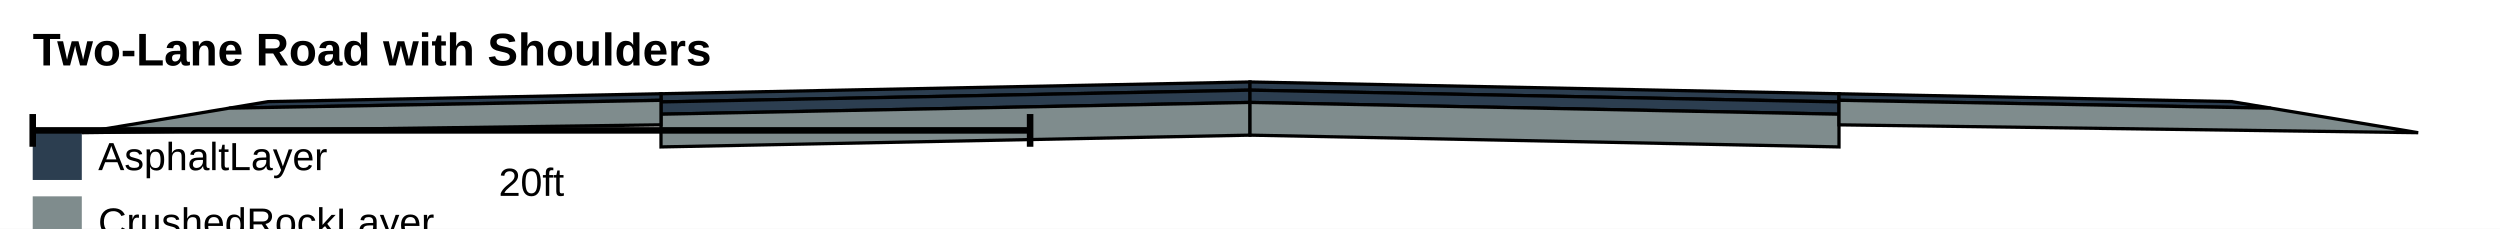
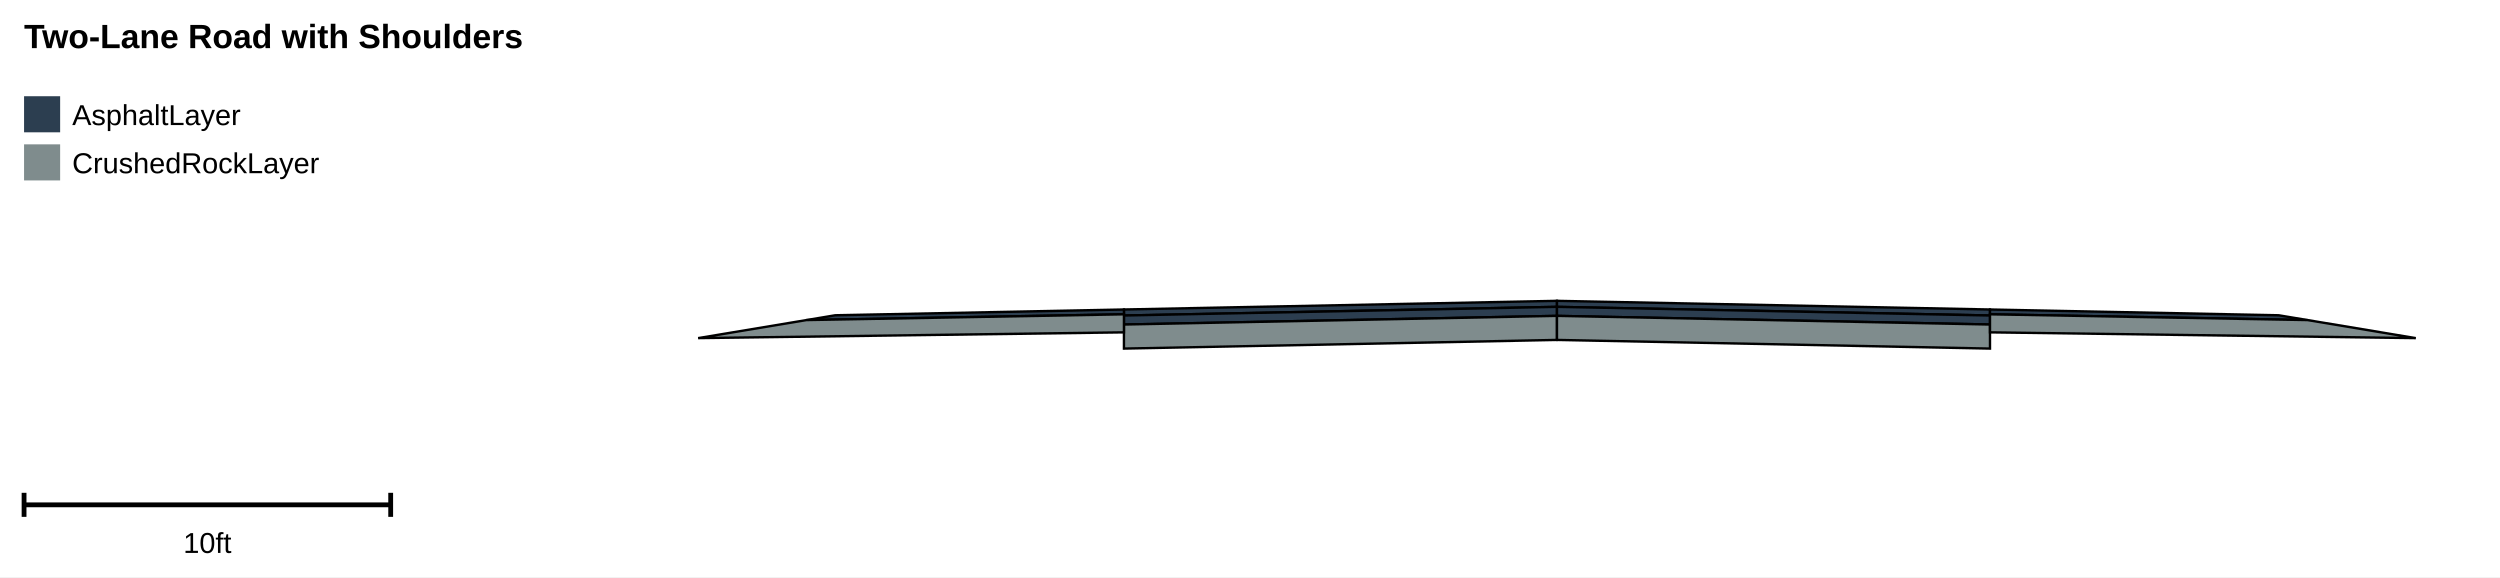
- <svg xmlns="http://www.w3.org/2000/svg" width="764.0" height="69.9" viewBox="0 0 764.0 69.9">
-   <rect width="764.0" height="69.9" fill="white" />
+ <svg xmlns="http://www.w3.org/2000/svg" width="1039.2" height="239.9" viewBox="0 0 1039.2 239.9">
+   <rect width="1039.2" height="239.9" fill="white" />
  <g transform="scale(1,-1)">
-     <g transform="translate(0,-69.9)">
-       <polygon points="382.00,44.85 382.00,42.35 202.00,38.75 202.00,41.25" fill="#2C3E50" stroke="black" stroke-width="1" />
-       <polygon points="382.00,42.35 382.00,38.60 202.00,35.00 202.00,38.75" fill="#2C3E50" stroke="black" stroke-width="1" />
-       <polygon points="382.00,38.60 382.00,28.60 202.00,25.00 202.00,35.00" fill="#7F8C8D" stroke="black" stroke-width="1" />
-       <polygon points="202.00,41.25 202.00,39.25 70.00,36.85 82.00,38.85" fill="#2C3E50" stroke="black" stroke-width="1" />
-       <polygon points="202.00,39.25 202.00,31.75 25.00,29.35 70.00,36.85" fill="#7F8C8D" stroke="black" stroke-width="1" />
-       <polygon points="382.00,44.85 562.00,41.25 562.00,38.75 382.00,42.35" fill="#2C3E50" stroke="black" stroke-width="1" />
-       <polygon points="382.00,42.35 562.00,38.75 562.00,35.00 382.00,38.60" fill="#2C3E50" stroke="black" stroke-width="1" />
-       <polygon points="382.00,38.60 562.00,35.00 562.00,25.00 382.00,28.60" fill="#7F8C8D" stroke="black" stroke-width="1" />
-       <polygon points="562.00,41.25 682.00,38.85 694.00,36.85 562.00,39.25" fill="#2C3E50" stroke="black" stroke-width="1" />
-       <polygon points="562.00,39.25 694.00,36.85 739.00,29.35 562.00,31.75" fill="#7F8C8D" stroke="black" stroke-width="1" />
+     <g transform="translate(0,-239.9)">
+       <polygon points="647.20,114.85 647.20,112.35 467.20,108.75 467.20,111.25" fill="#2C3E50" stroke="black" stroke-width="1" />
+       <polygon points="647.20,112.35 647.20,108.60 467.20,105.00 467.20,108.75" fill="#2C3E50" stroke="black" stroke-width="1" />
+       <polygon points="647.20,108.60 647.20,98.60 467.20,95.00 467.20,105.00" fill="#7F8C8D" stroke="black" stroke-width="1" />
+       <polygon points="467.20,111.25 467.20,109.25 335.20,106.85 347.20,108.85" fill="#2C3E50" stroke="black" stroke-width="1" />
+       <polygon points="467.20,109.25 467.20,101.75 290.20,99.35 335.20,106.85" fill="#7F8C8D" stroke="black" stroke-width="1" />
+       <polygon points="647.20,114.85 827.20,111.25 827.20,108.75 647.20,112.35" fill="#2C3E50" stroke="black" stroke-width="1" />
+       <polygon points="647.20,112.35 827.20,108.75 827.20,105.00 647.20,108.60" fill="#2C3E50" stroke="black" stroke-width="1" />
+       <polygon points="647.20,108.60 827.20,105.00 827.20,95.00 647.20,98.60" fill="#7F8C8D" stroke="black" stroke-width="1" />
+       <polygon points="827.20,111.25 947.20,108.85 959.20,106.85 827.20,109.25" fill="#2C3E50" stroke="black" stroke-width="1" />
+       <polygon points="827.20,109.25 959.20,106.85 1004.20,99.35 827.20,101.75" fill="#7F8C8D" stroke="black" stroke-width="1" />
    </g>
  </g>
  <text x="10" y="20" font-family="Arial" font-size="14" font-weight="bold">Two-Lane Road with Shoulders</text>
  <rect x="10" y="40" width="15" height="15" fill="#2C3E50" />
  <text x="30" y="52" font-family="Arial" font-size="12">AsphaltLayer</text>
  <rect x="10" y="60" width="15" height="15" fill="#7F8C8D" />
  <text x="30" y="72" font-family="Arial" font-size="12">CrushedRockLayer</text>
-   <line x1="10" y1="39.85" x2="314.8" y2="39.85" stroke="black" stroke-width="2" />
-   <line x1="10" y1="34.85" x2="10" y2="44.85" stroke="black" stroke-width="2" />
-   <line x1="314.8" y1="34.85" x2="314.8" y2="44.85" stroke="black" stroke-width="2" />
-   <text x="162.4" y="59.85" font-family="Arial" font-size="12" text-anchor="middle">20ft</text>
+   <line x1="10" y1="209.85" x2="162.4" y2="209.85" stroke="black" stroke-width="2" />
+   <line x1="10" y1="204.85" x2="10" y2="214.85" stroke="black" stroke-width="2" />
+   <line x1="162.4" y1="204.85" x2="162.4" y2="214.85" stroke="black" stroke-width="2" />
+   <text x="86.2" y="229.85" font-family="Arial" font-size="12" text-anchor="middle">10ft</text>
</svg>
